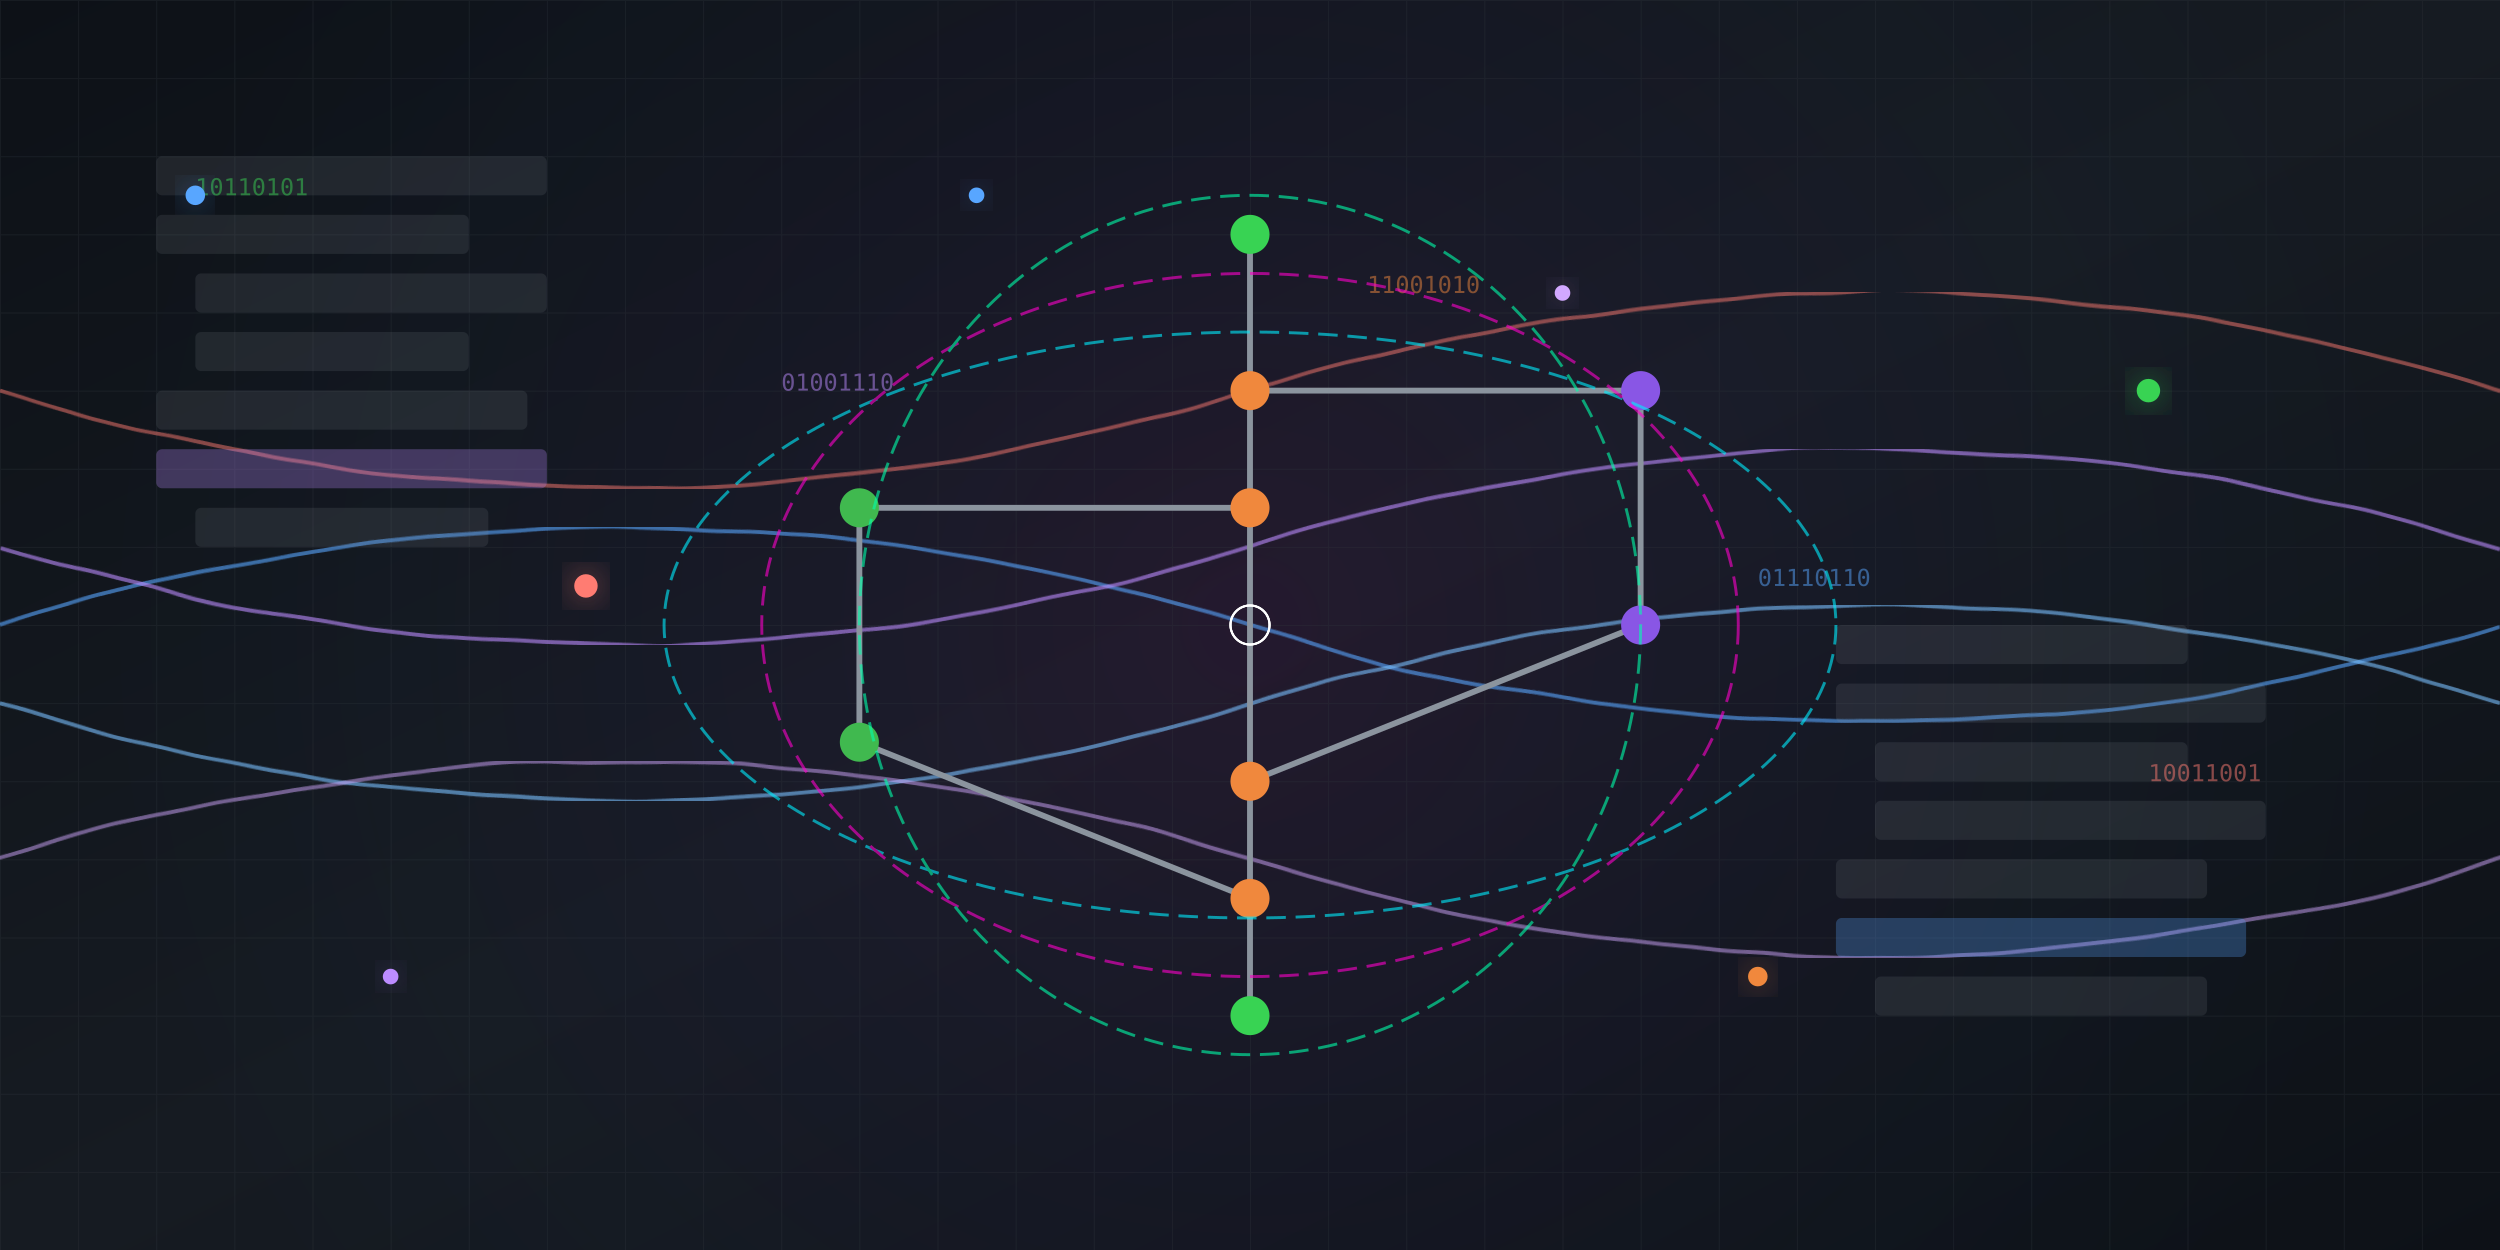
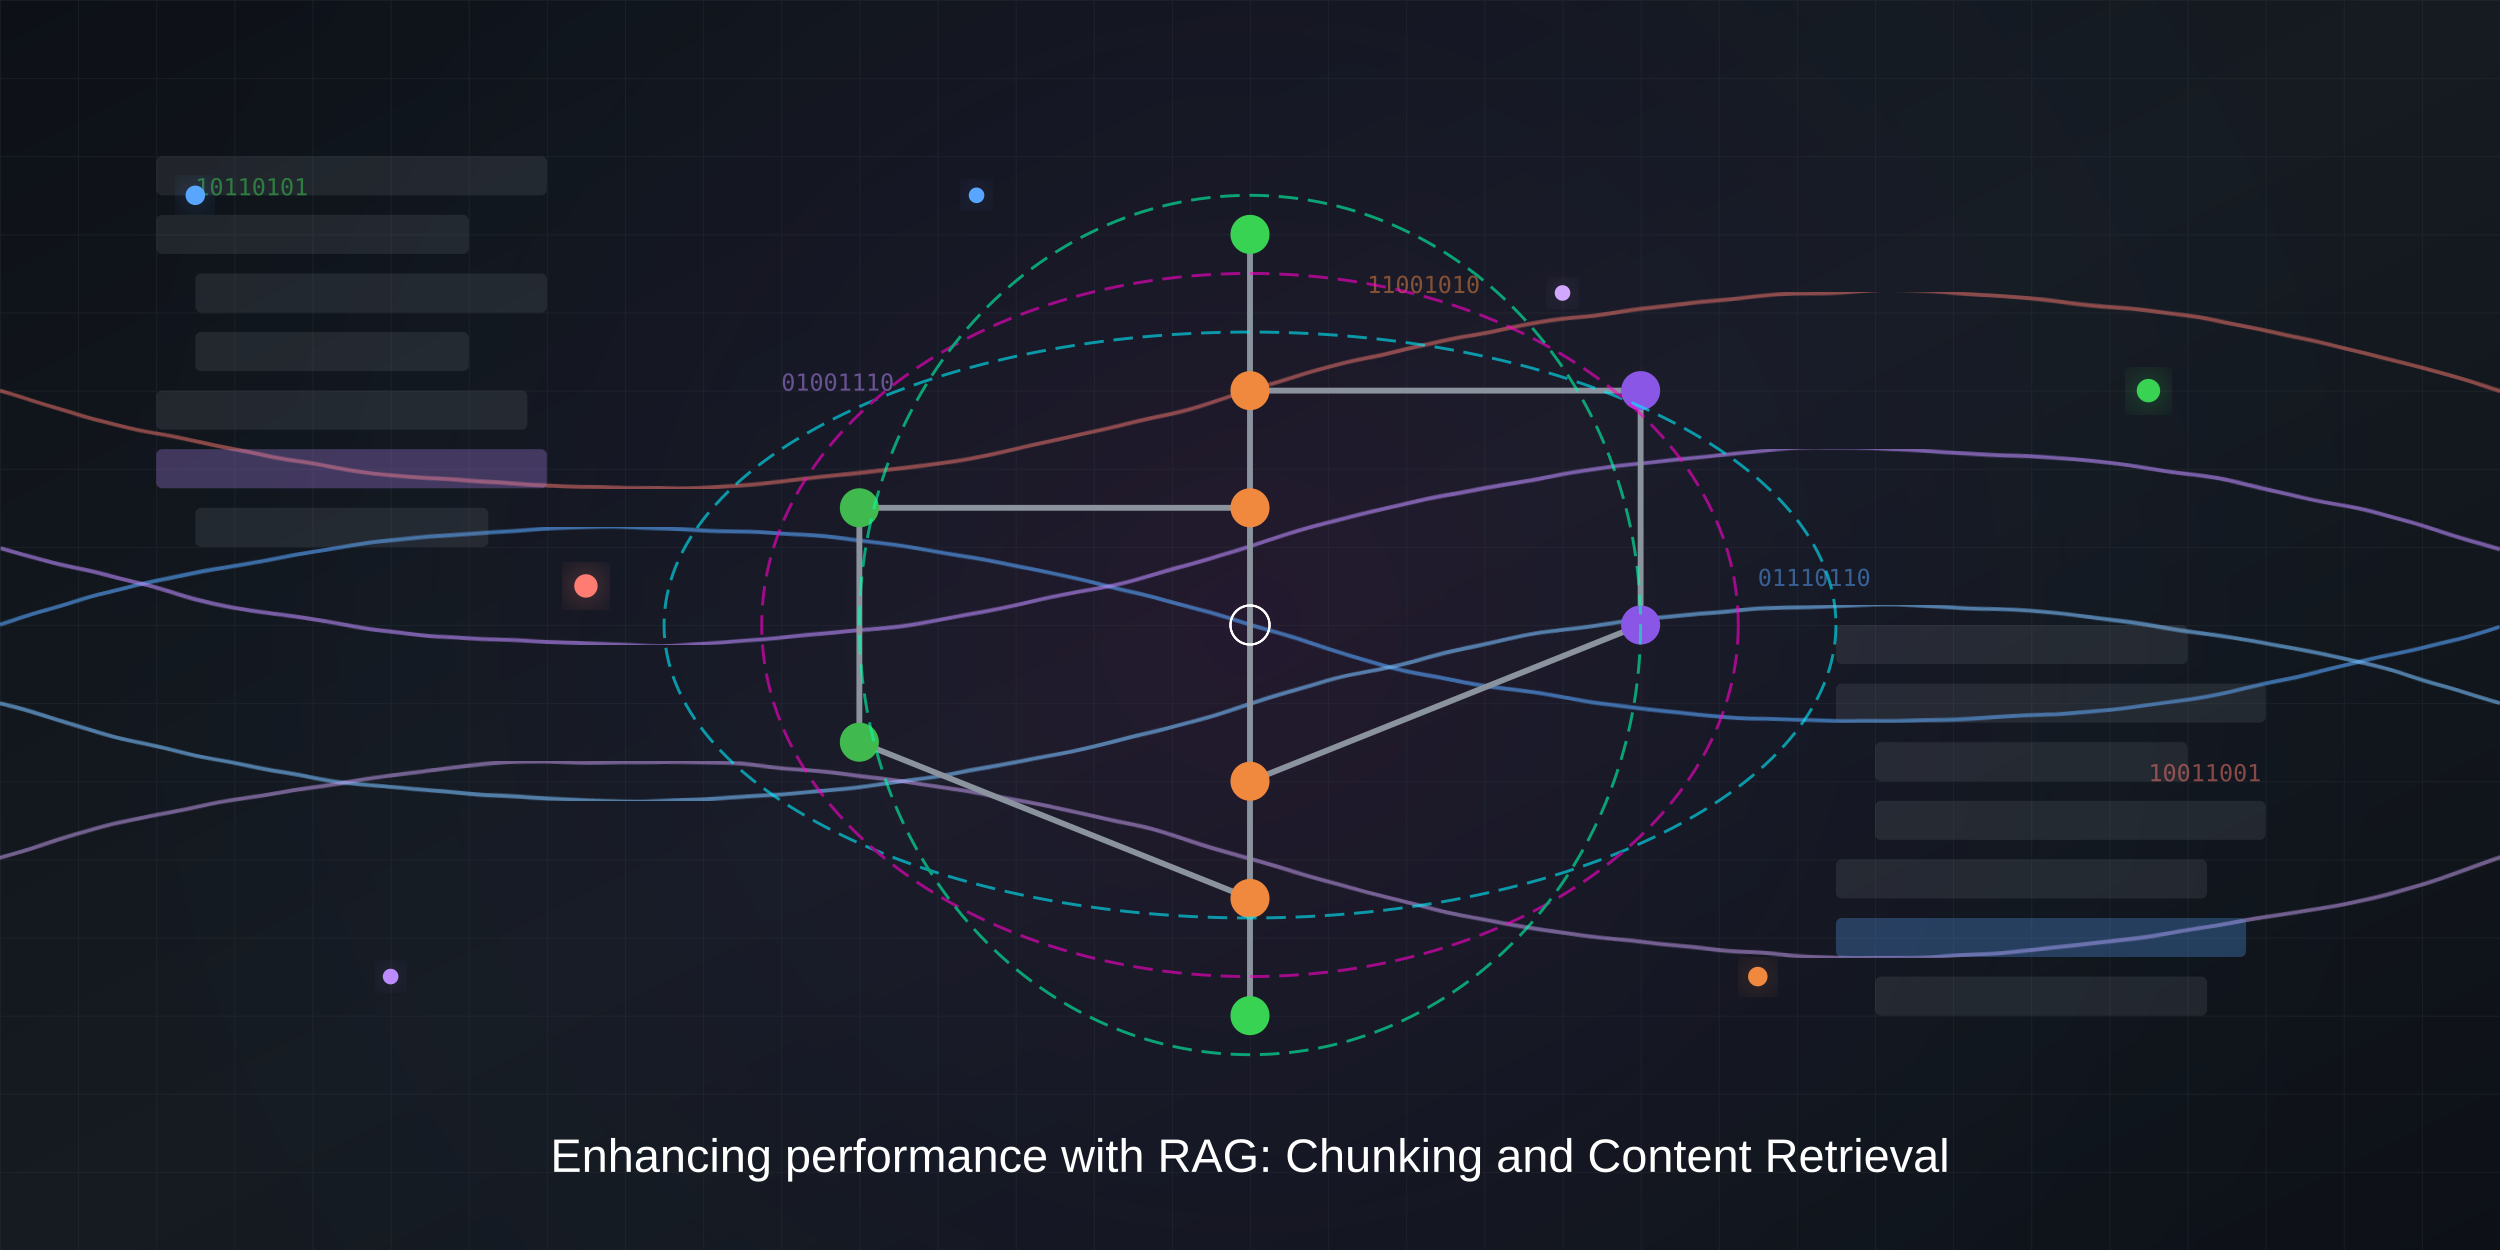
<svg xmlns="http://www.w3.org/2000/svg" width="1280" height="640" viewBox="0 0 1280 640">
  <defs>
    <linearGradient id="bg-gradient" x1="0%" y1="0%" x2="100%" y2="100%">
      <stop offset="0%" stop-color="#0d1117">
        <animate attributeName="stop-color" values="#0d1117;#1a0d2e;#0d1117" dur="15s" repeatCount="indefinite" />
      </stop>
      <stop offset="50%" stop-color="#161b22">
        <animate attributeName="stop-color" values="#161b22;#24162c;#161b22" dur="10s" repeatCount="indefinite" />
      </stop>
      <stop offset="100%" stop-color="#0d1117">
        <animate attributeName="stop-color" values="#0d1117;#1e0d26;#0d1117" dur="12s" repeatCount="indefinite" />
      </stop>
    </linearGradient>
    <filter id="glow" x="-50%" y="-50%" width="200%" height="200%">
      <feGaussianBlur stdDeviation="10" result="blur" />
      <feComposite in="SourceGraphic" in2="blur" operator="over" />
    </filter>
    <filter id="trippy-glow" x="-100%" y="-100%" width="300%" height="300%">
      <feGaussianBlur stdDeviation="15" result="blur" />
      <feColorMatrix in="blur" type="matrix" values="1 0 0 0 0  0 1 0 0 0  0 0 1 0 0  0 0 0 18 -7" result="blurTransparent" />
      <feComposite in="SourceGraphic" in2="blurTransparent" operator="over" />
    </filter>
    <filter id="noise" x="0%" y="0%" width="100%" height="100%">
      <feTurbulence type="fractalNoise" baseFrequency="0.01" numOctaves="3" result="noise" />
      <feDisplacementMap in="SourceGraphic" in2="noise" scale="5" xChannelSelector="R" yChannelSelector="G" />
    </filter>
    <pattern id="grid-pattern" x="0" y="0" width="40" height="40" patternUnits="userSpaceOnUse">
      <path d="M 40 0 L 0 0 0 40" fill="none" stroke="#30363d" stroke-width="1" opacity="0.3">
        <animate attributeName="stroke" values="#30363d;#4e3a5a;#30363d" dur="8s" repeatCount="indefinite" />
      </path>
    </pattern>
    <radialGradient id="radial-pulse" cx="50%" cy="50%" r="50%" fx="50%" fy="50%">
      <stop offset="0%" stop-color="#ff00ee" stop-opacity="0.4">
        <animate attributeName="stop-opacity" values="0.4;0.1;0.4" dur="5s" repeatCount="indefinite" />
      </stop>
      <stop offset="100%" stop-color="#0099ff" stop-opacity="0">
        <animate attributeName="stop-color" values="#0099ff;#39d353;#8957e5;#0099ff" dur="10s" repeatCount="indefinite" />
      </stop>
    </radialGradient>
+     <g id="gears">
+       <g transform="translate(100, 100)">
+         <circle cx="0" cy="0" r="50" fill="#ffcc00" />
+         <path d="M-50,0 L50,0 M0,-50 L0,50" stroke="#000" stroke-width="5" />
+         <animateTransform attributeName="transform" attributeType="XML" type="rotate" from="0 0 0" to="360 0 0" dur="10s" repeatCount="indefinite" />
+       </g>
+       <g transform="translate(200, 200)">
+         <circle cx="0" cy="0" r="30" fill="#ffcc00" />
+         <path d="M-30,0 L30,0 M0,-30 L0,30" stroke="#000" stroke-width="3" />
+         <animateTransform attributeName="transform" attributeType="XML" type="rotate" from="0 0 0" to="-360 0 0" dur="8s" repeatCount="indefinite" />
+       </g>
+     </g>
+     <g id="speed-lines">
+       <line x1="0" y1="0" x2="100" y2="0" stroke="#00ffcc" stroke-width="2">
+         <animate attributeName="x1" from="0" to="1280" dur="2s" repeatCount="indefinite" />
+         <animate attributeName="x2" from="100" to="1380" dur="2s" repeatCount="indefinite" />
+       </line>
+       <line x1="0" y1="20" x2="120" y2="20" stroke="#00ffcc" stroke-width="2">
+         <animate attributeName="x1" from="0" to="1280" dur="2.5s" repeatCount="indefinite" />
+         <animate attributeName="x2" from="120" to="1400" dur="2.5s" repeatCount="indefinite" />
+       </line>
+       <line x1="0" y1="40" x2="80" y2="40" stroke="#00ffcc" stroke-width="2">
+         <animate attributeName="x1" from="0" to="1280" dur="1.5s" repeatCount="indefinite" />
+         <animate attributeName="x2" from="80" to="1360" dur="1.5s" repeatCount="indefinite" />
+       </line>
+     </g>
+     <pattern id="circuit-pattern" x="0" y="0" width="80" height="80" patternUnits="userSpaceOnUse">
+       <path d="M 0 0 L 80 0 L 80 80 L 0 80 Z" fill="none" stroke="#00ffaa" stroke-width="2">
+         <animate attributeName="stroke" values="#00ffaa;#ff00cc;#00ffaa" dur="10s" repeatCount="indefinite" />
+       </path>
+       <circle cx="40" cy="40" r="10" fill="#00ffaa">
+         <animate attributeName="fill" values="#00ffaa;#ff00cc;#00ffaa" dur="10s" repeatCount="indefinite" />
+       </circle>
+     </pattern>
  </defs>
  <rect width="1280" height="640" fill="url(#bg-gradient)" />
  <circle cx="640" cy="320" r="600" fill="url(#radial-pulse)" opacity="0.15">
    <animate attributeName="r" values="600;650;600" dur="15s" repeatCount="indefinite" />
  </circle>
  <rect width="1280" height="640" fill="url(#grid-pattern)">
    <animate attributeName="opacity" values="0.7;0.3;0.7" dur="8s" repeatCount="indefinite" />
  </rect>
  <path d="M0,320 Q320,220 640,320 T1280,320" stroke="#58a6ff" stroke-width="2" fill="none" opacity="0.6" filter="url(#noise)">
    <animate attributeName="d" dur="15s" repeatCount="indefinite" values="M0,320 Q320,220 640,320 T1280,320;               M0,320 Q320,420 640,320 T1280,320;               M0,320 Q320,220 640,320 T1280,320" />
    <animate attributeName="stroke" values="#58a6ff;#00eeff;#58a6ff" dur="8s" repeatCount="indefinite" />
  </path>
  <path d="M0,280 Q320,380 640,280 T1280,280" stroke="#bc8cff" stroke-width="2" fill="none" opacity="0.6" filter="url(#noise)">
    <animate attributeName="d" dur="12s" repeatCount="indefinite" values="M0,280 Q320,380 640,280 T1280,280;               M0,280 Q320,180 640,280 T1280,280;               M0,280 Q320,380 640,280 T1280,280" />
    <animate attributeName="stroke" values="#bc8cff;#ff00cc;#bc8cff" dur="10s" repeatCount="indefinite" />
  </path>
  <path d="M0,360 Q320,460 640,360 T1280,360" stroke="#79c0ff" stroke-width="2" fill="none" opacity="0.6" filter="url(#noise)">
    <animate attributeName="d" dur="18s" repeatCount="indefinite" values="M0,360 Q320,460 640,360 T1280,360;               M0,360 Q320,260 640,360 T1280,360;               M0,360 Q320,460 640,360 T1280,360" />
    <animate attributeName="stroke" values="#79c0ff;#00ffaa;#79c0ff" dur="15s" repeatCount="indefinite" />
  </path>
  <path d="M0,200 Q320,300 640,200 T1280,200" stroke="#ff7b72" stroke-width="2" fill="none" opacity="0.5" filter="url(#noise)">
    <animate attributeName="d" dur="20s" repeatCount="indefinite" values="M0,200 Q320,300 640,200 T1280,200;               M0,200 Q320,100 640,200 T1280,200;               M0,200 Q320,300 640,200 T1280,200" />
    <animate attributeName="stroke" values="#ff7b72;#ffcc00;#ff7b72" dur="12s" repeatCount="indefinite" />
  </path>
  <path d="M0,440 Q320,340 640,440 T1280,440" stroke="#d2a8ff" stroke-width="2" fill="none" opacity="0.5" filter="url(#noise)">
    <animate attributeName="d" dur="22s" repeatCount="indefinite" values="M0,440 Q320,340 640,440 T1280,440;               M0,440 Q320,540 640,440 T1280,440;               M0,440 Q320,340 640,440 T1280,440" />
    <animate attributeName="stroke" values="#d2a8ff;#7fff00;#d2a8ff" dur="18s" repeatCount="indefinite" />
  </path>
  <g transform="translate(240,120)">
    <line x1="400" y1="0" x2="400" y2="400" stroke="#8b949e" stroke-width="3">
      <animate attributeName="stroke" values="#8b949e;#79c0ff;#8b949e" dur="8s" repeatCount="indefinite" />
    </line>
    <line x1="400" y1="80" x2="600" y2="80" stroke="#8b949e" stroke-width="3">
      <animate attributeName="stroke" values="#8b949e;#bc8cff;#8b949e" dur="7s" repeatCount="indefinite" />
    </line>
    <line x1="600" y1="80" x2="600" y2="200" stroke="#8b949e" stroke-width="3">
      <animate attributeName="stroke" values="#8b949e;#ff7b72;#8b949e" dur="9s" repeatCount="indefinite" />
    </line>
    <line x1="600" y1="200" x2="400" y2="280" stroke="#8b949e" stroke-width="3">
      <animate attributeName="stroke" values="#8b949e;#d2a8ff;#8b949e" dur="10s" repeatCount="indefinite" />
    </line>
    <line x1="400" y1="140" x2="200" y2="140" stroke="#8b949e" stroke-width="3">
      <animate attributeName="stroke" values="#8b949e;#39d353;#8b949e" dur="11s" repeatCount="indefinite" />
    </line>
    <line x1="200" y1="140" x2="200" y2="260" stroke="#8b949e" stroke-width="3">
      <animate attributeName="stroke" values="#8b949e;#f0883e;#8b949e" dur="8s" repeatCount="indefinite" />
    </line>
    <line x1="200" y1="260" x2="400" y2="340" stroke="#8b949e" stroke-width="3">
      <animate attributeName="stroke" values="#8b949e;#58a6ff;#8b949e" dur="9s" repeatCount="indefinite" />
    </line>
    <circle cx="400" cy="0" r="10" fill="#39d353" filter="url(#trippy-glow)">
      <animate attributeName="r" values="10;14;10" dur="3s" repeatCount="indefinite" />
      <animate attributeName="fill" values="#39d353;#00ffaa;#39d353" dur="5s" repeatCount="indefinite" />
    </circle>
    <circle cx="400" cy="80" r="10" fill="#f0883e" filter="url(#trippy-glow)">
      <animate attributeName="r" values="10;14;10" dur="3s" repeatCount="indefinite" begin="0.5s" />
      <animate attributeName="fill" values="#f0883e;#ffcc00;#f0883e" dur="6s" repeatCount="indefinite" />
    </circle>
    <circle cx="600" cy="80" r="10" fill="#8957e5" filter="url(#trippy-glow)">
      <animate attributeName="r" values="10;14;10" dur="3s" repeatCount="indefinite" begin="1s" />
      <animate attributeName="fill" values="#8957e5;#bc8cff;#8957e5" dur="7s" repeatCount="indefinite" />
    </circle>
    <circle cx="600" cy="200" r="10" fill="#8957e5" filter="url(#trippy-glow)">
      <animate attributeName="r" values="10;14;10" dur="3s" repeatCount="indefinite" begin="1.5s" />
      <animate attributeName="fill" values="#8957e5;#ff00cc;#8957e5" dur="5s" repeatCount="indefinite" />
    </circle>
    <circle cx="400" cy="140" r="10" fill="#f0883e" filter="url(#trippy-glow)">
      <animate attributeName="r" values="10;14;10" dur="3s" repeatCount="indefinite" begin="2s" />
      <animate attributeName="fill" values="#f0883e;#ff3d00;#f0883e" dur="6s" repeatCount="indefinite" />
    </circle>
    <circle cx="200" cy="140" r="10" fill="#3fb950" filter="url(#trippy-glow)">
      <animate attributeName="r" values="10;14;10" dur="3s" repeatCount="indefinite" begin="2.5s" />
      <animate attributeName="fill" values="#3fb950;#7fff00;#3fb950" dur="4s" repeatCount="indefinite" />
    </circle>
    <circle cx="200" cy="260" r="10" fill="#3fb950" filter="url(#trippy-glow)">
      <animate attributeName="r" values="10;14;10" dur="3s" repeatCount="indefinite" begin="3s" />
      <animate attributeName="fill" values="#3fb950;#00ffaa;#3fb950" dur="5s" repeatCount="indefinite" />
    </circle>
    <circle cx="400" cy="280" r="10" fill="#f0883e" filter="url(#trippy-glow)">
      <animate attributeName="r" values="10;14;10" dur="3s" repeatCount="indefinite" begin="3.5s" />
      <animate attributeName="fill" values="#f0883e;#ffcc00;#f0883e" dur="7s" repeatCount="indefinite" />
    </circle>
    <circle cx="400" cy="340" r="10" fill="#f0883e" filter="url(#trippy-glow)">
      <animate attributeName="r" values="10;14;10" dur="3s" repeatCount="indefinite" begin="4s" />
      <animate attributeName="fill" values="#f0883e;#ff3d00;#f0883e" dur="6s" repeatCount="indefinite" />
    </circle>
    <circle cx="400" cy="400" r="10" fill="#39d353" filter="url(#trippy-glow)">
      <animate attributeName="r" values="10;14;10" dur="3s" repeatCount="indefinite" begin="4.5s" />
      <animate attributeName="fill" values="#39d353;#00ffaa;#39d353" dur="5s" repeatCount="indefinite" />
    </circle>
  </g>
  <g transform="translate(80,80)" opacity="0.7">
    <rect x="0" y="0" width="200" height="20" rx="3" fill="#8b949e" opacity="0.2">
      <animate attributeName="width" values="200;220;200" dur="8s" repeatCount="indefinite" />
      <animate attributeName="fill" values="#8b949e;#bc8cff;#8b949e" dur="10s" repeatCount="indefinite" />
    </rect>
    <rect x="0" y="30" width="160" height="20" rx="3" fill="#8b949e" opacity="0.2">
      <animate attributeName="width" values="160;180;160" dur="7s" repeatCount="indefinite" />
      <animate attributeName="fill" values="#8b949e;#58a6ff;#8b949e" dur="12s" repeatCount="indefinite" />
    </rect>
    <rect x="20" y="60" width="180" height="20" rx="3" fill="#8b949e" opacity="0.2">
      <animate attributeName="width" values="180;200;180" dur="9s" repeatCount="indefinite" />
      <animate attributeName="fill" values="#8b949e;#f0883e;#8b949e" dur="11s" repeatCount="indefinite" />
    </rect>
    <rect x="20" y="90" width="140" height="20" rx="3" fill="#8b949e" opacity="0.2">
      <animate attributeName="width" values="140;160;140" dur="10s" repeatCount="indefinite" />
      <animate attributeName="fill" values="#8b949e;#39d353;#8b949e" dur="9s" repeatCount="indefinite" />
    </rect>
    <rect x="0" y="120" width="190" height="20" rx="3" fill="#8b949e" opacity="0.2">
      <animate attributeName="width" values="190;210;190" dur="8s" repeatCount="indefinite" />
      <animate attributeName="fill" values="#8b949e;#ff7b72;#8b949e" dur="10s" repeatCount="indefinite" />
    </rect>
    <rect x="0" y="150" width="200" height="20" rx="3" fill="#bc8cff" opacity="0.4">
      <animate attributeName="width" values="200;220;200" dur="9s" repeatCount="indefinite" />
      <animate attributeName="fill" values="#bc8cff;#ff00cc;#bc8cff" dur="7s" repeatCount="indefinite" />
      <animate attributeName="opacity" values="0.4;0.6;0.4" dur="5s" repeatCount="indefinite" />
    </rect>
    <rect x="20" y="180" width="150" height="20" rx="3" fill="#8b949e" opacity="0.2">
      <animate attributeName="width" values="150;170;150" dur="11s" repeatCount="indefinite" />
      <animate attributeName="fill" values="#8b949e;#d2a8ff;#8b949e" dur="8s" repeatCount="indefinite" />
    </rect>
  </g>
  <g transform="translate(940,320)" opacity="0.7">
    <rect x="0" y="0" width="180" height="20" rx="3" fill="#8b949e" opacity="0.2">
      <animate attributeName="width" values="180;200;180" dur="9s" repeatCount="indefinite" />
      <animate attributeName="fill" values="#8b949e;#39d353;#8b949e" dur="11s" repeatCount="indefinite" />
    </rect>
    <rect x="0" y="30" width="220" height="20" rx="3" fill="#8b949e" opacity="0.2">
      <animate attributeName="width" values="220;240;220" dur="10s" repeatCount="indefinite" />
      <animate attributeName="fill" values="#8b949e;#f0883e;#8b949e" dur="8s" repeatCount="indefinite" />
    </rect>
    <rect x="20" y="60" width="160" height="20" rx="3" fill="#8b949e" opacity="0.2">
      <animate attributeName="width" values="160;180;160" dur="8s" repeatCount="indefinite" />
      <animate attributeName="fill" values="#8b949e;#8957e5;#8b949e" dur="9s" repeatCount="indefinite" />
    </rect>
    <rect x="20" y="90" width="200" height="20" rx="3" fill="#8b949e" opacity="0.2">
      <animate attributeName="width" values="200;220;200" dur="11s" repeatCount="indefinite" />
      <animate attributeName="fill" values="#8b949e;#bc8cff;#8b949e" dur="10s" repeatCount="indefinite" />
    </rect>
    <rect x="0" y="120" width="190" height="20" rx="3" fill="#8b949e" opacity="0.2">
      <animate attributeName="width" values="190;210;190" dur="9s" repeatCount="indefinite" />
      <animate attributeName="fill" values="#8b949e;#ff7b72;#8b949e" dur="8s" repeatCount="indefinite" />
    </rect>
    <rect x="0" y="150" width="210" height="20" rx="3" fill="#58a6ff" opacity="0.4">
      <animate attributeName="width" values="210;230;210" dur="7s" repeatCount="indefinite" />
      <animate attributeName="fill" values="#58a6ff;#00eeff;#58a6ff" dur="9s" repeatCount="indefinite" />
      <animate attributeName="opacity" values="0.4;0.6;0.4" dur="6s" repeatCount="indefinite" />
    </rect>
    <rect x="20" y="180" width="170" height="20" rx="3" fill="#8b949e" opacity="0.2">
      <animate attributeName="width" values="170;190;170" dur="10s" repeatCount="indefinite" />
      <animate attributeName="fill" values="#8b949e;#d2a8ff;#8b949e" dur="9s" repeatCount="indefinite" />
    </rect>
  </g>
  <g opacity="0.5">
    <text x="100" y="100" font-family="monospace" font-size="12" fill="#39d353">
      10110101
      <animate attributeName="y" from="-20" to="660" dur="10s" repeatCount="indefinite" />
      <animate attributeName="opacity" values="0.7;0.3;0.7" dur="3s" repeatCount="indefinite" />
    </text>
    <text x="400" y="200" font-family="monospace" font-size="12" fill="#bc8cff">
      01001110
      <animate attributeName="y" from="-50" to="660" dur="15s" repeatCount="indefinite" />
      <animate attributeName="opacity" values="0.7;0.3;0.7" dur="4s" repeatCount="indefinite" />
    </text>
    <text x="700" y="150" font-family="monospace" font-size="12" fill="#f0883e">
      11001010
      <animate attributeName="y" from="-80" to="660" dur="12s" repeatCount="indefinite" />
      <animate attributeName="opacity" values="0.7;0.3;0.7" dur="3.5s" repeatCount="indefinite" />
    </text>
    <text x="900" y="300" font-family="monospace" font-size="12" fill="#58a6ff">
      01110110
      <animate attributeName="y" from="-30" to="660" dur="18s" repeatCount="indefinite" />
      <animate attributeName="opacity" values="0.7;0.3;0.7" dur="4.5s" repeatCount="indefinite" />
    </text>
    <text x="1100" y="400" font-family="monospace" font-size="12" fill="#ff7b72">
      10011001
      <animate attributeName="y" from="-60" to="660" dur="14s" repeatCount="indefinite" />
      <animate attributeName="opacity" values="0.7;0.3;0.7" dur="3.8s" repeatCount="indefinite" />
    </text>
  </g>
  <g>
    <circle cx="100" cy="100" r="5" fill="#58a6ff" filter="url(#glow)">
      <animate attributeName="cx" from="100" to="1180" dur="20s" repeatCount="indefinite" />
      <animate attributeName="cy" from="100" to="540" dur="25s" repeatCount="indefinite" />
      <animate attributeName="r" values="5;8;5" dur="7s" repeatCount="indefinite" />
      <animate attributeName="fill" values="#58a6ff;#00eeff;#58a6ff" dur="10s" repeatCount="indefinite" />
    </circle>
    <circle cx="200" cy="500" r="4" fill="#bc8cff" filter="url(#glow)">
      <animate attributeName="cx" from="200" to="1000" dur="18s" repeatCount="indefinite" />
      <animate attributeName="cy" from="500" to="100" dur="22s" repeatCount="indefinite" />
      <animate attributeName="r" values="4;7;4" dur="8s" repeatCount="indefinite" />
      <animate attributeName="fill" values="#bc8cff;#ff00cc;#bc8cff" dur="12s" repeatCount="indefinite" />
    </circle>
    <circle cx="1100" cy="200" r="6" fill="#39d353" filter="url(#glow)">
      <animate attributeName="cx" from="1100" to="200" dur="25s" repeatCount="indefinite" />
      <animate attributeName="cy" from="200" to="400" dur="20s" repeatCount="indefinite" />
      <animate attributeName="r" values="6;9;6" dur="6s" repeatCount="indefinite" />
      <animate attributeName="fill" values="#39d353;#00ffaa;#39d353" dur="9s" repeatCount="indefinite" />
    </circle>
    <circle cx="900" cy="500" r="5" fill="#f0883e" filter="url(#glow)">
      <animate attributeName="cx" from="900" to="300" dur="22s" repeatCount="indefinite" />
      <animate attributeName="cy" from="500" to="200" dur="19s" repeatCount="indefinite" />
      <animate attributeName="r" values="5;8;5" dur="7s" repeatCount="indefinite" />
      <animate attributeName="fill" values="#f0883e;#ffcc00;#f0883e" dur="11s" repeatCount="indefinite" />
    </circle>
    <circle cx="500" cy="100" r="4" fill="#58a6ff" filter="url(#glow)">
      <animate attributeName="cx" from="500" to="700" dur="15s" repeatCount="indefinite" />
      <animate attributeName="cy" from="100" to="500" dur="18s" repeatCount="indefinite" />
      <animate attributeName="r" values="4;7;4" dur="9s" repeatCount="indefinite" />
      <animate attributeName="fill" values="#58a6ff;#00eeff;#58a6ff" dur="10s" repeatCount="indefinite" />
    </circle>
    <circle cx="300" cy="300" r="6" fill="#ff7b72" filter="url(#glow)">
      <animate attributeName="cx" from="300" to="1000" dur="23s" repeatCount="indefinite" />
      <animate attributeName="cy" from="300" to="450" dur="17s" repeatCount="indefinite" />
      <animate attributeName="r" values="6;9;6" dur="5s" repeatCount="indefinite" />
      <animate attributeName="fill" values="#ff7b72;#ff3d00;#ff7b72" dur="8s" repeatCount="indefinite" />
    </circle>
    <circle cx="800" cy="150" r="4" fill="#d2a8ff" filter="url(#glow)">
      <animate attributeName="cx" from="800" to="400" dur="21s" repeatCount="indefinite" />
      <animate attributeName="cy" from="150" to="350" dur="16s" repeatCount="indefinite" />
      <animate attributeName="r" values="4;7;4" dur="6s" repeatCount="indefinite" />
      <animate attributeName="fill" values="#d2a8ff;#7fff00;#d2a8ff" dur="9s" repeatCount="indefinite" />
    </circle>
  </g>
  <g opacity="0.6">
    <ellipse cx="640" cy="320" rx="300" ry="150" fill="none" stroke="#00eeff" stroke-width="1.5" stroke-dasharray="10,5">
      <animate attributeName="stroke" values="#00eeff;#bc8cff;#00eeff" dur="10s" repeatCount="indefinite" />
      <animateTransform attributeName="transform" type="rotate" from="0 640 320" to="360 640 320" dur="30s" repeatCount="indefinite" />
    </ellipse>
    <ellipse cx="640" cy="320" rx="250" ry="180" fill="none" stroke="#ff00cc" stroke-width="1.5" stroke-dasharray="10,5">
      <animate attributeName="stroke" values="#ff00cc;#ffcc00;#ff00cc" dur="12s" repeatCount="indefinite" />
      <animateTransform attributeName="transform" type="rotate" from="90 640 320" to="450 640 320" dur="25s" repeatCount="indefinite" />
    </ellipse>
    <ellipse cx="640" cy="320" rx="200" ry="220" fill="none" stroke="#00ffaa" stroke-width="1.5" stroke-dasharray="10,5">
      <animate attributeName="stroke" values="#00ffaa;#ff3d00;#00ffaa" dur="15s" repeatCount="indefinite" />
      <animateTransform attributeName="transform" type="rotate" from="45 640 320" to="405 640 320" dur="20s" repeatCount="indefinite" />
    </ellipse>
  </g>
  <circle cx="640" cy="320" r="10" fill="none" stroke="#ffffff" stroke-width="1">
    <animate attributeName="r" values="10;350;10" dur="10s" repeatCount="indefinite" />
    <animate attributeName="stroke-opacity" values="0.8;0;0.8" dur="10s" repeatCount="indefinite" />
  </circle>
  <circle cx="640" cy="320" r="10" fill="none" stroke="#ffffff" stroke-width="1">
    <animate attributeName="r" values="10;350;10" dur="10s" begin="3.3s" repeatCount="indefinite" />
    <animate attributeName="stroke-opacity" values="0.8;0;0.8" dur="10s" begin="3.3s" repeatCount="indefinite" />
  </circle>
  <circle cx="640" cy="320" r="10" fill="none" stroke="#ffffff" stroke-width="1">
    <animate attributeName="r" values="10;350;10" dur="10s" begin="6.6s" repeatCount="indefinite" />
    <animate attributeName="stroke-opacity" values="0.8;0;0.8" dur="10s" begin="6.6s" repeatCount="indefinite" />
  </circle>
+   <text x="640" y="600" font-family="Arial" font-size="24" fill="#ffffff" text-anchor="middle">
+     Enhancing performance with RAG: Chunking and Content Retrieval
+   </text>
</svg>
